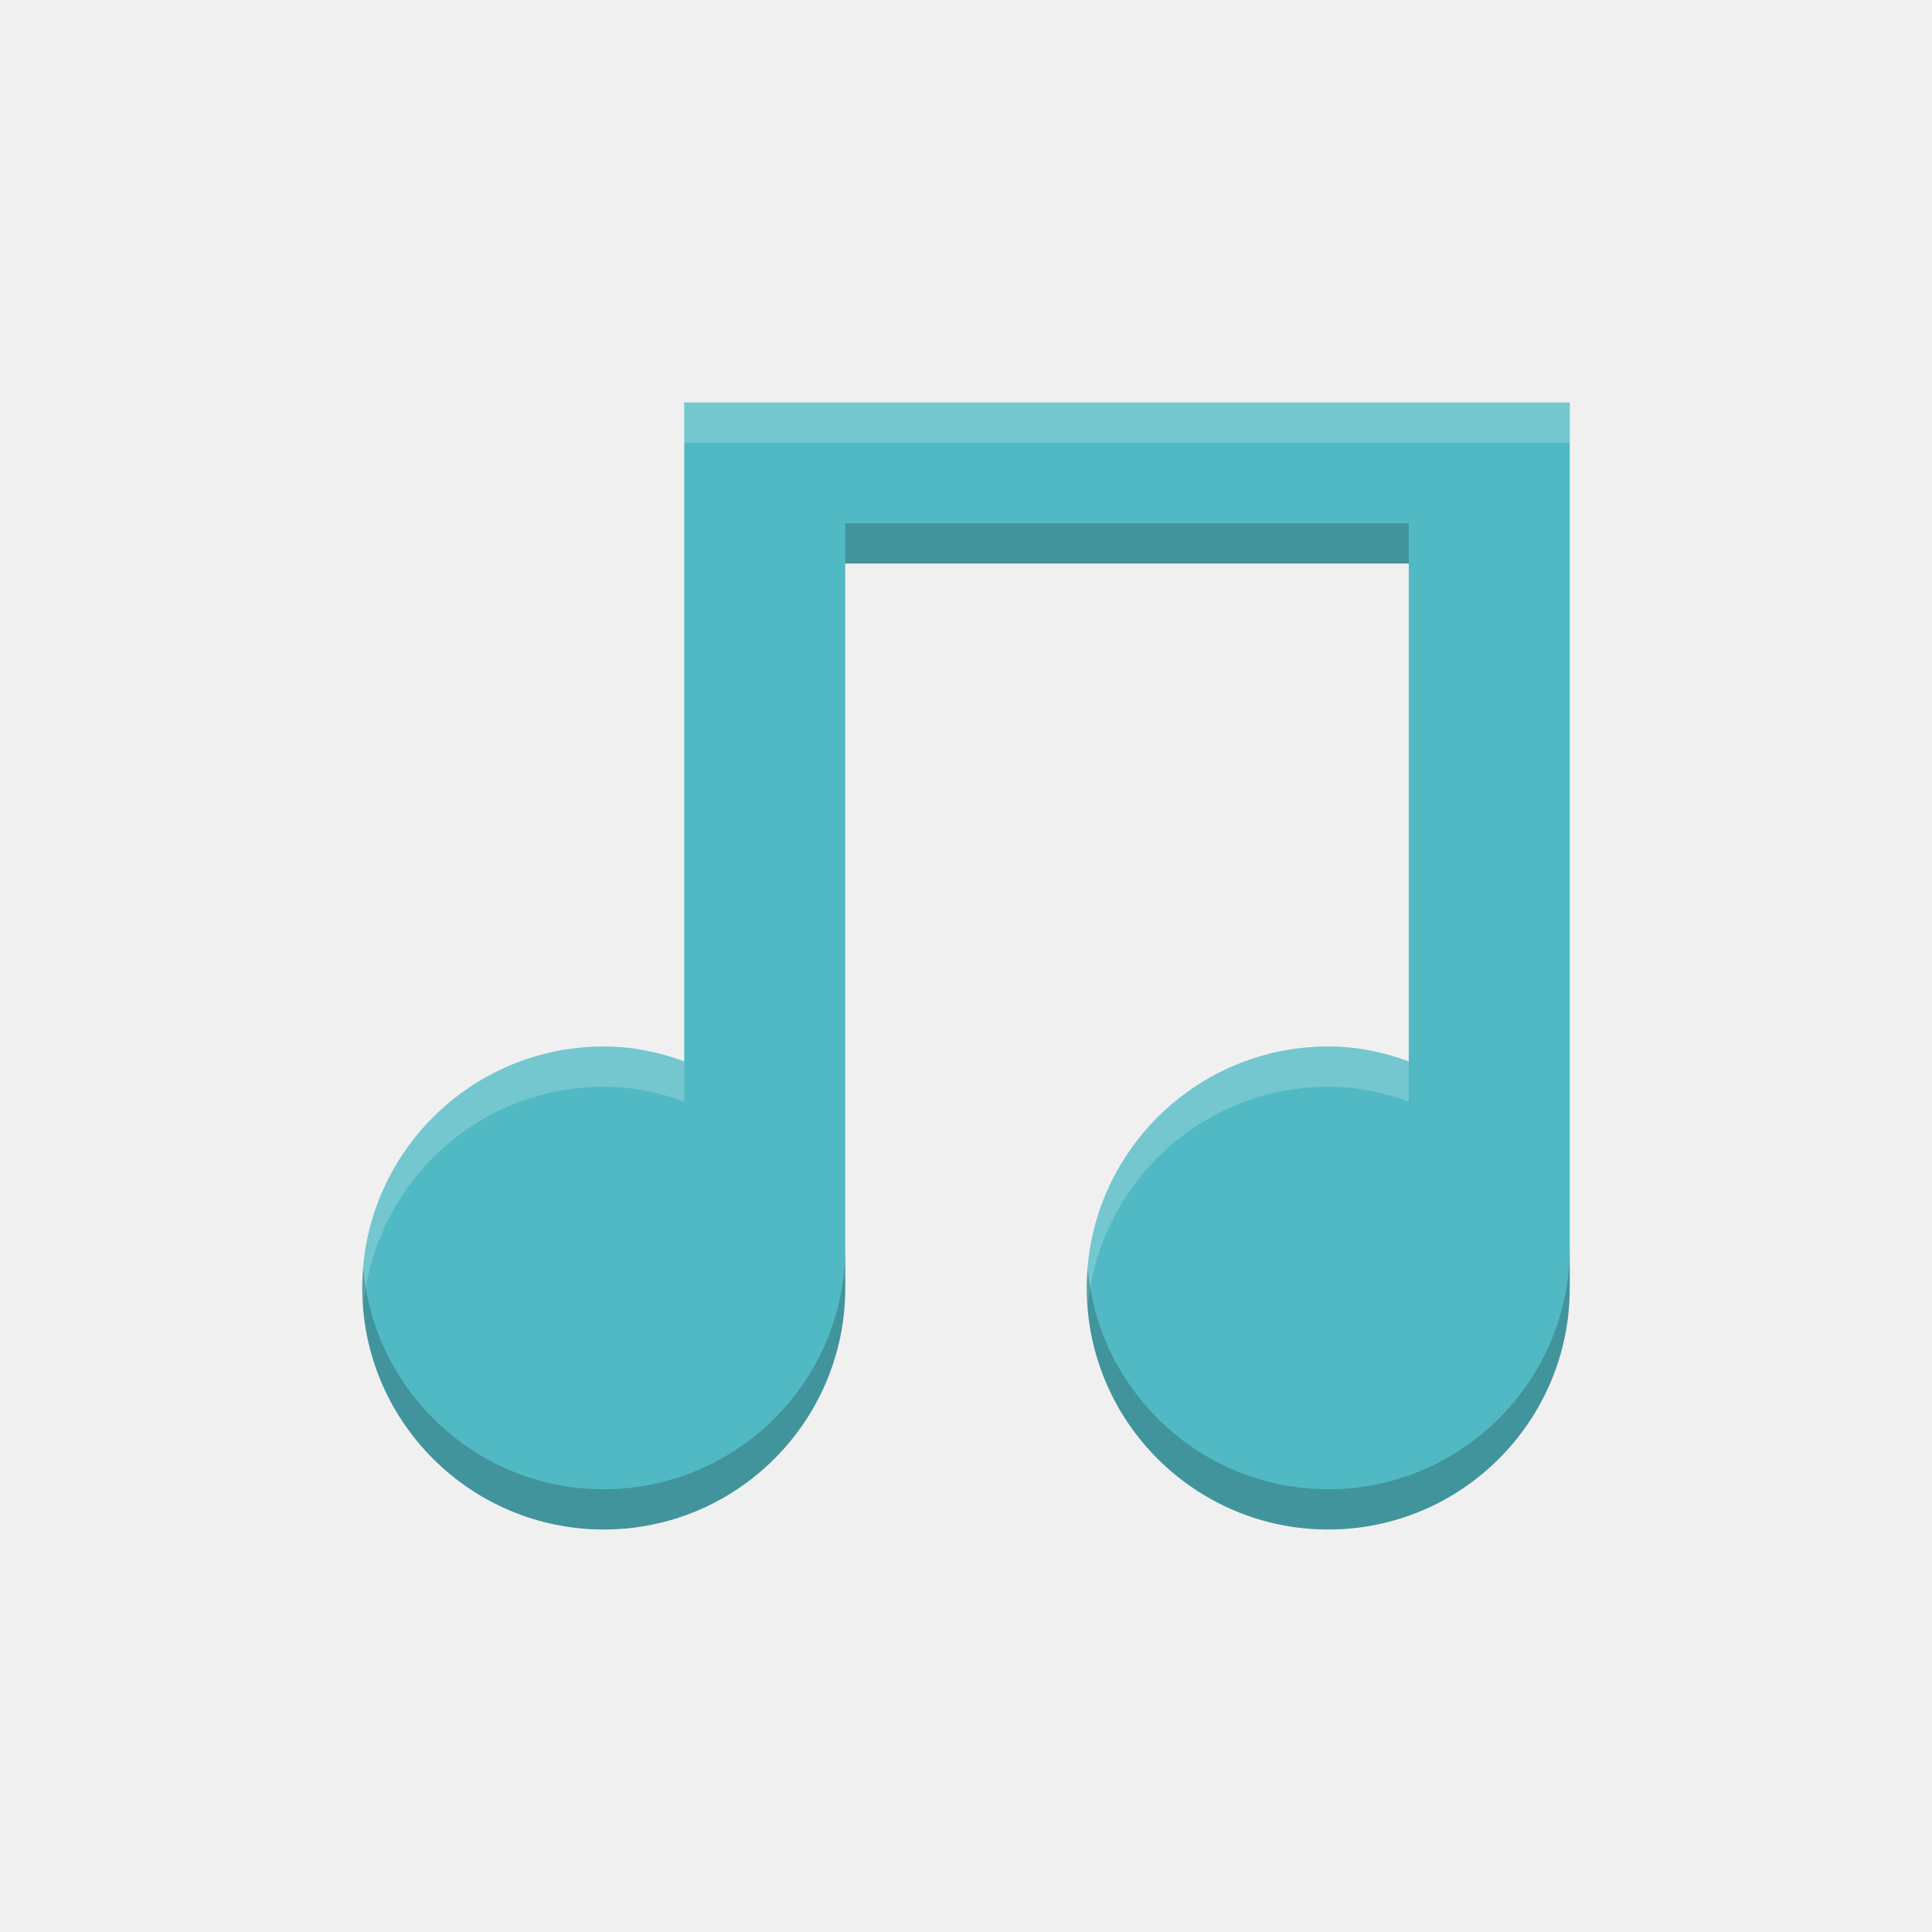
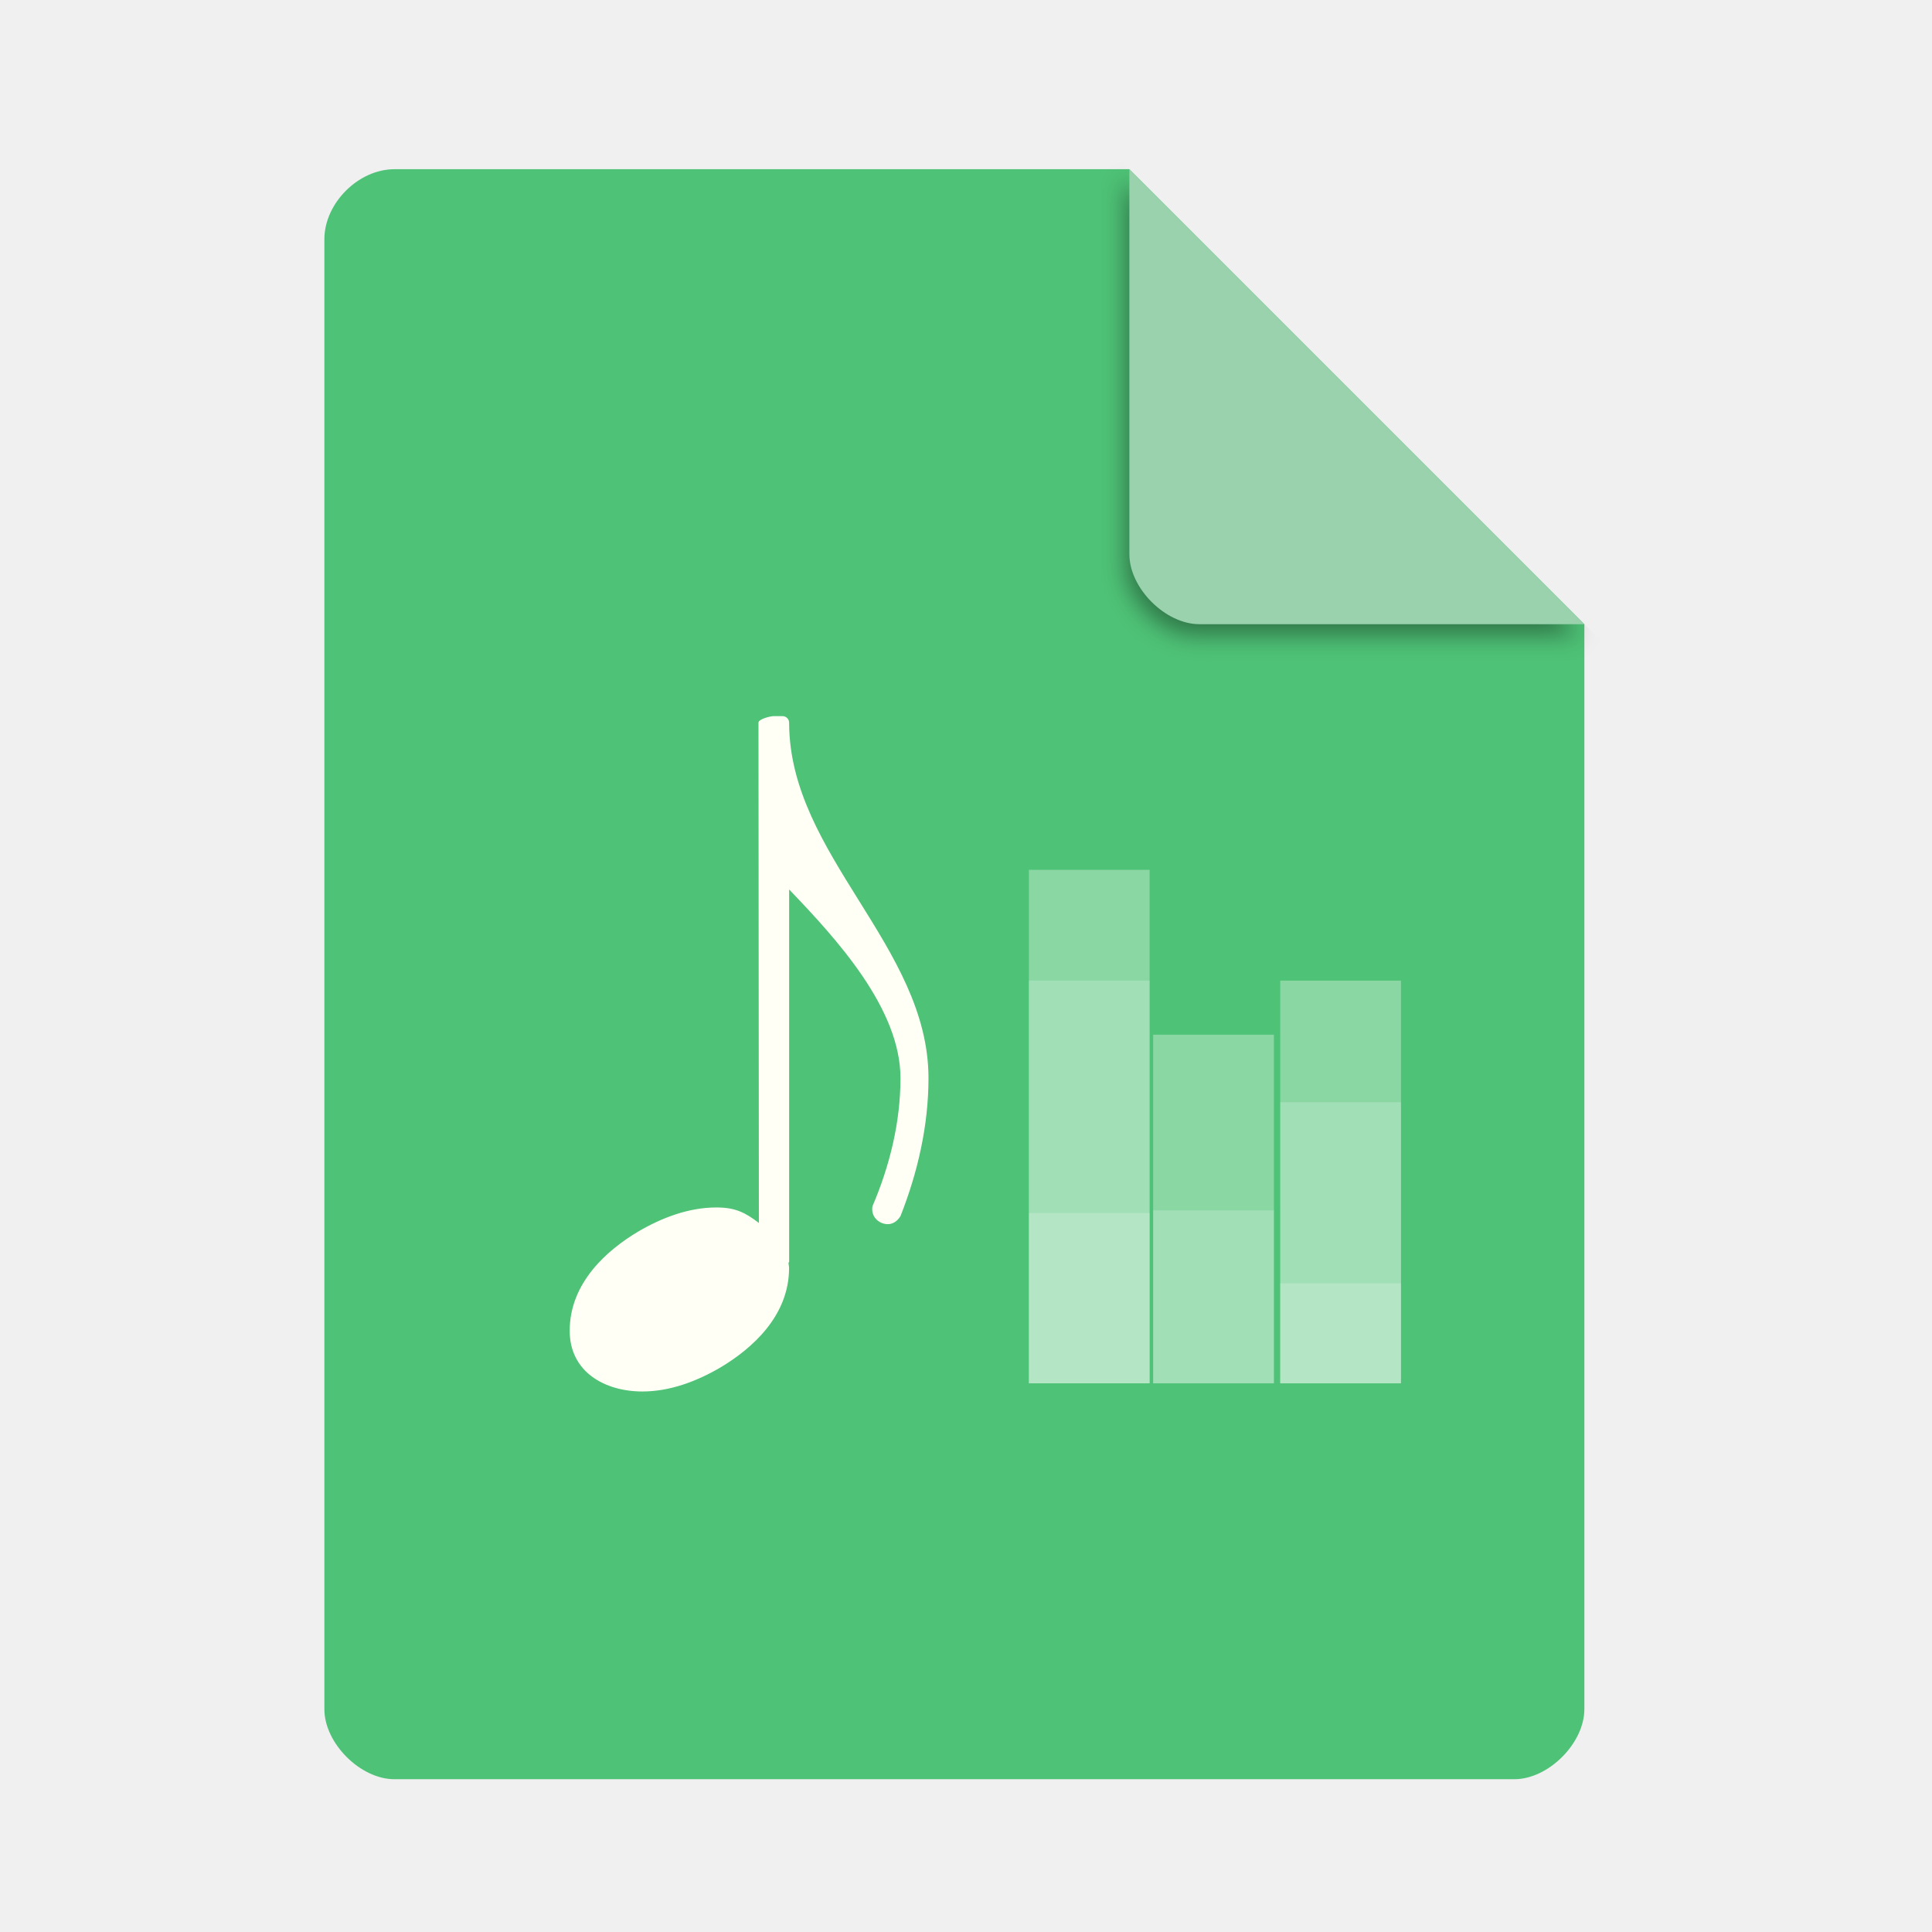
<svg xmlns="http://www.w3.org/2000/svg" width="48" viewBox="0 0 48 48" height="48" id="svg2" version="1.1">
-   <defs id="defs16">
-     <clipPath id="clipPath4157" clipPathUnits="userSpaceOnUse">
-       <path style="fill:#f9f8f2;fill-opacity:1;stroke-width:1.007" id="path4159" d="m 27.643,3.295 13.086,13.086 -11.072,0 c -0.978,0 -2.013,-1.035 -2.013,-2.013 l 0,-11.072 z" />
+   <defs id="defs30">
+     <filter style="color-interpolation-filters:sRGB" id="filter4201" x="-0.06" width="1.12" y="-0.06" height="1.12">
+       <feGaussianBlur stdDeviation="0.283" id="feGaussianBlur4203" />
+     </filter>
+     <clipPath clipPathUnits="userSpaceOnUse" id="clipPath4157">
+       <path d="m 27.643,3.295 13.086,13.086 -11.072,0 c -0.978,0 -2.013,-1.035 -2.013,-2.013 l 0,-11.072 z" id="path4159" style="fill:#f9f8f2;fill-opacity:1;stroke-width:1.007" />
    </clipPath>
-     <linearGradient id="linearGradient4196">
-       <stop style="stop-color:#ffffff;stop-opacity:0.15" offset="0" id="stop4198" />
-       <stop style="stop-color:#177ed5;stop-opacity:0" offset="1" id="stop4200" />
-     </linearGradient>
  </defs>
-   <path d="m 17,10 0,16.369 C 16.37,26.139 15.71,26 15,26 c -3.31,0 -6,2.69 -6,6 0,3.31 2.69,6 6,6 3.31,0 6,-2.69 6,-6 l 0,-18 4,0 2,0 8,0 0,12.369 C 34.37,26.139 33.71,26 33,26 c -3.31,0 -6,2.69 -6,6 0,3.31 2.69,6 6,6 3.31,0 6,-2.69 6,-6 l 0,-4 0,-14 0,-4 -3,0 -1,0 -8,0 -2,0 -8,0 z" id="path4" style="fill:#51b9c3;fill-opacity:0.996" />
-   <path d="m 17,10 0,1 8,0 2,0 8,0 1,0 3,0 0,-1 -3,0 -1,0 -8,0 -2,0 -8,0 z m -2,16 c -3.31,0 -6,2.69 -6,6 0,0.169 0.012,0.335 0.025,0.5 0.255,-3.076 2.833,-5.5 5.975,-5.5 0.71,0 1.37,0.139 2,0.369 l 0,-1 C 16.37,26.139 15.71,26 15,26 Z m 18,0 c -3.31,0 -6,2.69 -6,6 0,0.169 0.012,0.335 0.025,0.5 C 27.28,29.424 29.859,27 33,27 c 0.71,0 1.37,0.139 2,0.369 l 0,-1 C 34.37,26.139 33.71,26 33,26 Z" id="path4200" style="fill:#ffffff;fill-opacity:0.2" />
-   <path style="fill:#000000;fill-opacity:0.2" d="m 21,13 0,1 4,0 2,0 8,0 0,-1 -8,0 -2,0 -4,0 z m 0,18 c 0,3.31 -2.69,6 -6,6 -3.141,0 -5.72,-2.424 -5.975,-5.5 -0.014,0.165 -0.025,0.331 -0.025,0.5 0,3.31 2.69,6 6,6 3.31,0 6,-2.69 6,-6 l 0,-1 z m 18,0 c 0,3.31 -2.69,6 -6,6 -3.141,0 -5.72,-2.424 -5.975,-5.5 C 27.012,31.665 27,31.831 27,32 c 0,3.31 2.69,6 6,6 3.31,0 6,-2.69 6,-6 l 0,-1 z" id="path4205" />
+   <path d="m 9.798,4.204 c -0.894,0 -1.739,0.845 -1.739,1.739 l 0,36.522 c 0,0.845 0.894,1.739 1.739,1.739 l 27.826,0 c 0.845,0 1.739,-0.894 1.739,-1.739 l 0,-26.957 L 28.059,4.204 Z" id="path4-8" style="fill:#4ec276;fill-opacity:1;stroke-width:0.87" />
+   <path d="m 28.248,4.271 11.304,11.304 -9.565,0 c -0.845,0 -1.739,-0.894 -1.739,-1.739 l 0,-9.565 z" id="path8-3" style="fill:#000000;fill-opacity:0.392;stroke-width:0.87;filter:url(#filter4201)" clip-path="url(#clipPath4157)" transform="translate(-0.289287,0.203584)" />
+   <path d="m 28.059,4.204 11.304,11.304 -9.565,0 c -0.845,0 -1.739,-0.894 -1.739,-1.739 l 0,-9.565 z" id="path8-2" style="fill:#99d2ad;fill-opacity:1;stroke-width:0.87" />
+   <path style="fill:#fffff5;stroke-width:4.141;fill-opacity:1" d="m 19.232,17.791 c -0.092,0 -0.388,0.073 -0.388,0.165 l 0.01,12.428 c -0.337,-0.258 -0.583,-0.385 -1.056,-0.385 -0.679,0 -1.342,0.248 -1.938,0.596 -0.779,0.464 -1.706,1.275 -1.706,2.468 0,1.027 0.878,1.508 1.806,1.508 0.679,0 1.342,-0.248 1.938,-0.596 0.779,-0.464 1.706,-1.277 1.706,-2.469 0,-0.046 -0.011,-0.084 -0.014,-0.127 0.003,-0.013 0.016,-0.022 0.016,-0.036 l 0,-9.244 c 1.193,1.242 2.766,2.965 2.766,4.687 0,1.093 -0.264,2.171 -0.695,3.181 -0.05,0.265 0.165,0.447 0.381,0.447 0.116,0 0.232,-0.066 0.314,-0.199 0.431,-1.093 0.696,-2.253 0.696,-3.429 0,-3.273 -3.448,-5.541 -3.462,-8.81 l 0,-0.019 c 0,-0.092 -0.074,-0.165 -0.166,-0.165 l -0.207,0 z" id="path20-2" />
+   <path style="fill:none;fill-rule:evenodd;stroke:#ffffff;stroke-width:3;stroke-linecap:butt;stroke-linejoin:miter;stroke-miterlimit:4;stroke-dasharray:none;stroke-opacity:0.337" d="m 27.062,21.61 0,12.759" id="path4152" />
+   <path id="path4154" d="m 27.062,24.363 0,10.005" style="fill:none;fill-rule:evenodd;stroke:#ffffff;stroke-width:3;stroke-linecap:butt;stroke-linejoin:miter;stroke-miterlimit:4;stroke-dasharray:none;stroke-opacity:0.202" />
+   <path style="fill:none;fill-rule:evenodd;stroke:#ffffff;stroke-width:3;stroke-linecap:butt;stroke-linejoin:miter;stroke-miterlimit:4;stroke-dasharray:none;stroke-opacity:0.202" d="m 27.062,30.138 0,4.23" id="path4156" />
+   <path id="path4158" d="m 30.15,25.706 0,8.662" style="fill:#ffffff;fill-rule:evenodd;stroke:#ffffff;stroke-width:3;stroke-linecap:butt;stroke-linejoin:miter;stroke-miterlimit:4;stroke-dasharray:none;stroke-opacity:0.337;fill-opacity:0.337" />
+   <path style="fill:none;fill-rule:evenodd;stroke:#ffffff;stroke-width:3;stroke-linecap:butt;stroke-linejoin:miter;stroke-miterlimit:4;stroke-dasharray:none;stroke-opacity:0.202" d="m 30.15,30.071 0,4.298" id="path4160" />
+   <path style="fill:none;fill-rule:evenodd;stroke:#ffffff;stroke-width:3;stroke-linecap:butt;stroke-linejoin:miter;stroke-miterlimit:4;stroke-dasharray:none;stroke-opacity:0.337" d="m 33.307,24.363 0,10.005" id="path4162" />
+   <path id="path4164" d="m 33.307,27.385 0,6.984" style="fill:none;fill-rule:evenodd;stroke:#ffffff;stroke-width:3;stroke-linecap:butt;stroke-linejoin:miter;stroke-miterlimit:4;stroke-dasharray:none;stroke-opacity:0.202" />
+   <path style="fill:none;fill-rule:evenodd;stroke:#ffffff;stroke-width:3;stroke-linecap:butt;stroke-linejoin:miter;stroke-miterlimit:4;stroke-dasharray:none;stroke-opacity:0.202" d="m 33.307,31.884 0,2.485" id="path4166" />
</svg>
